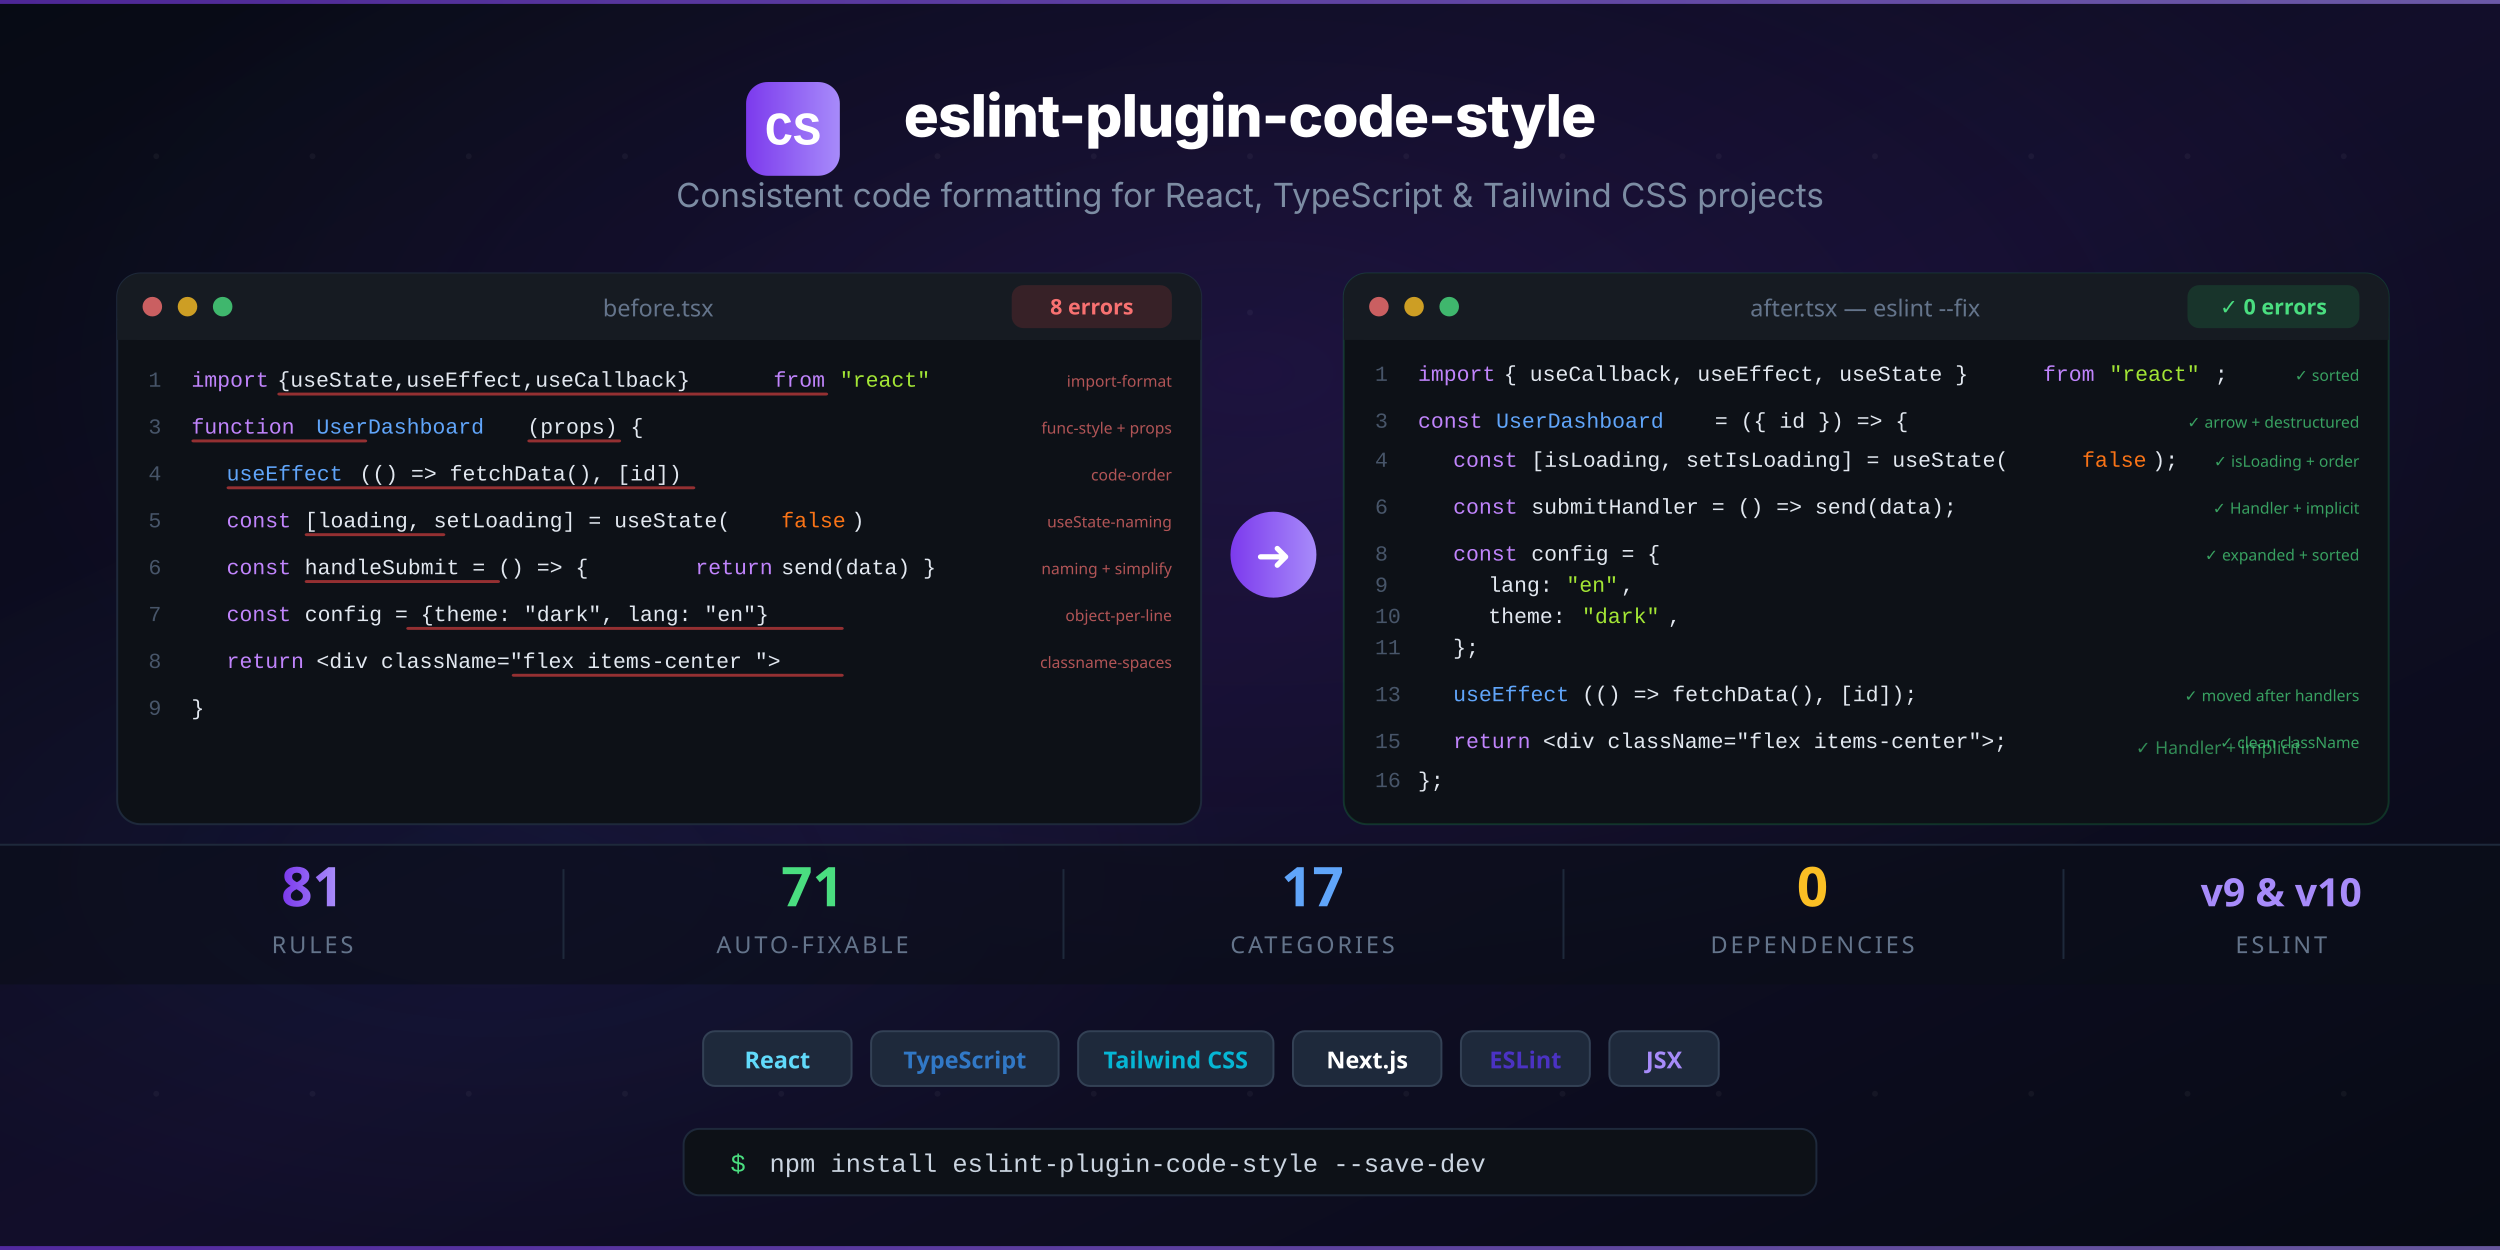
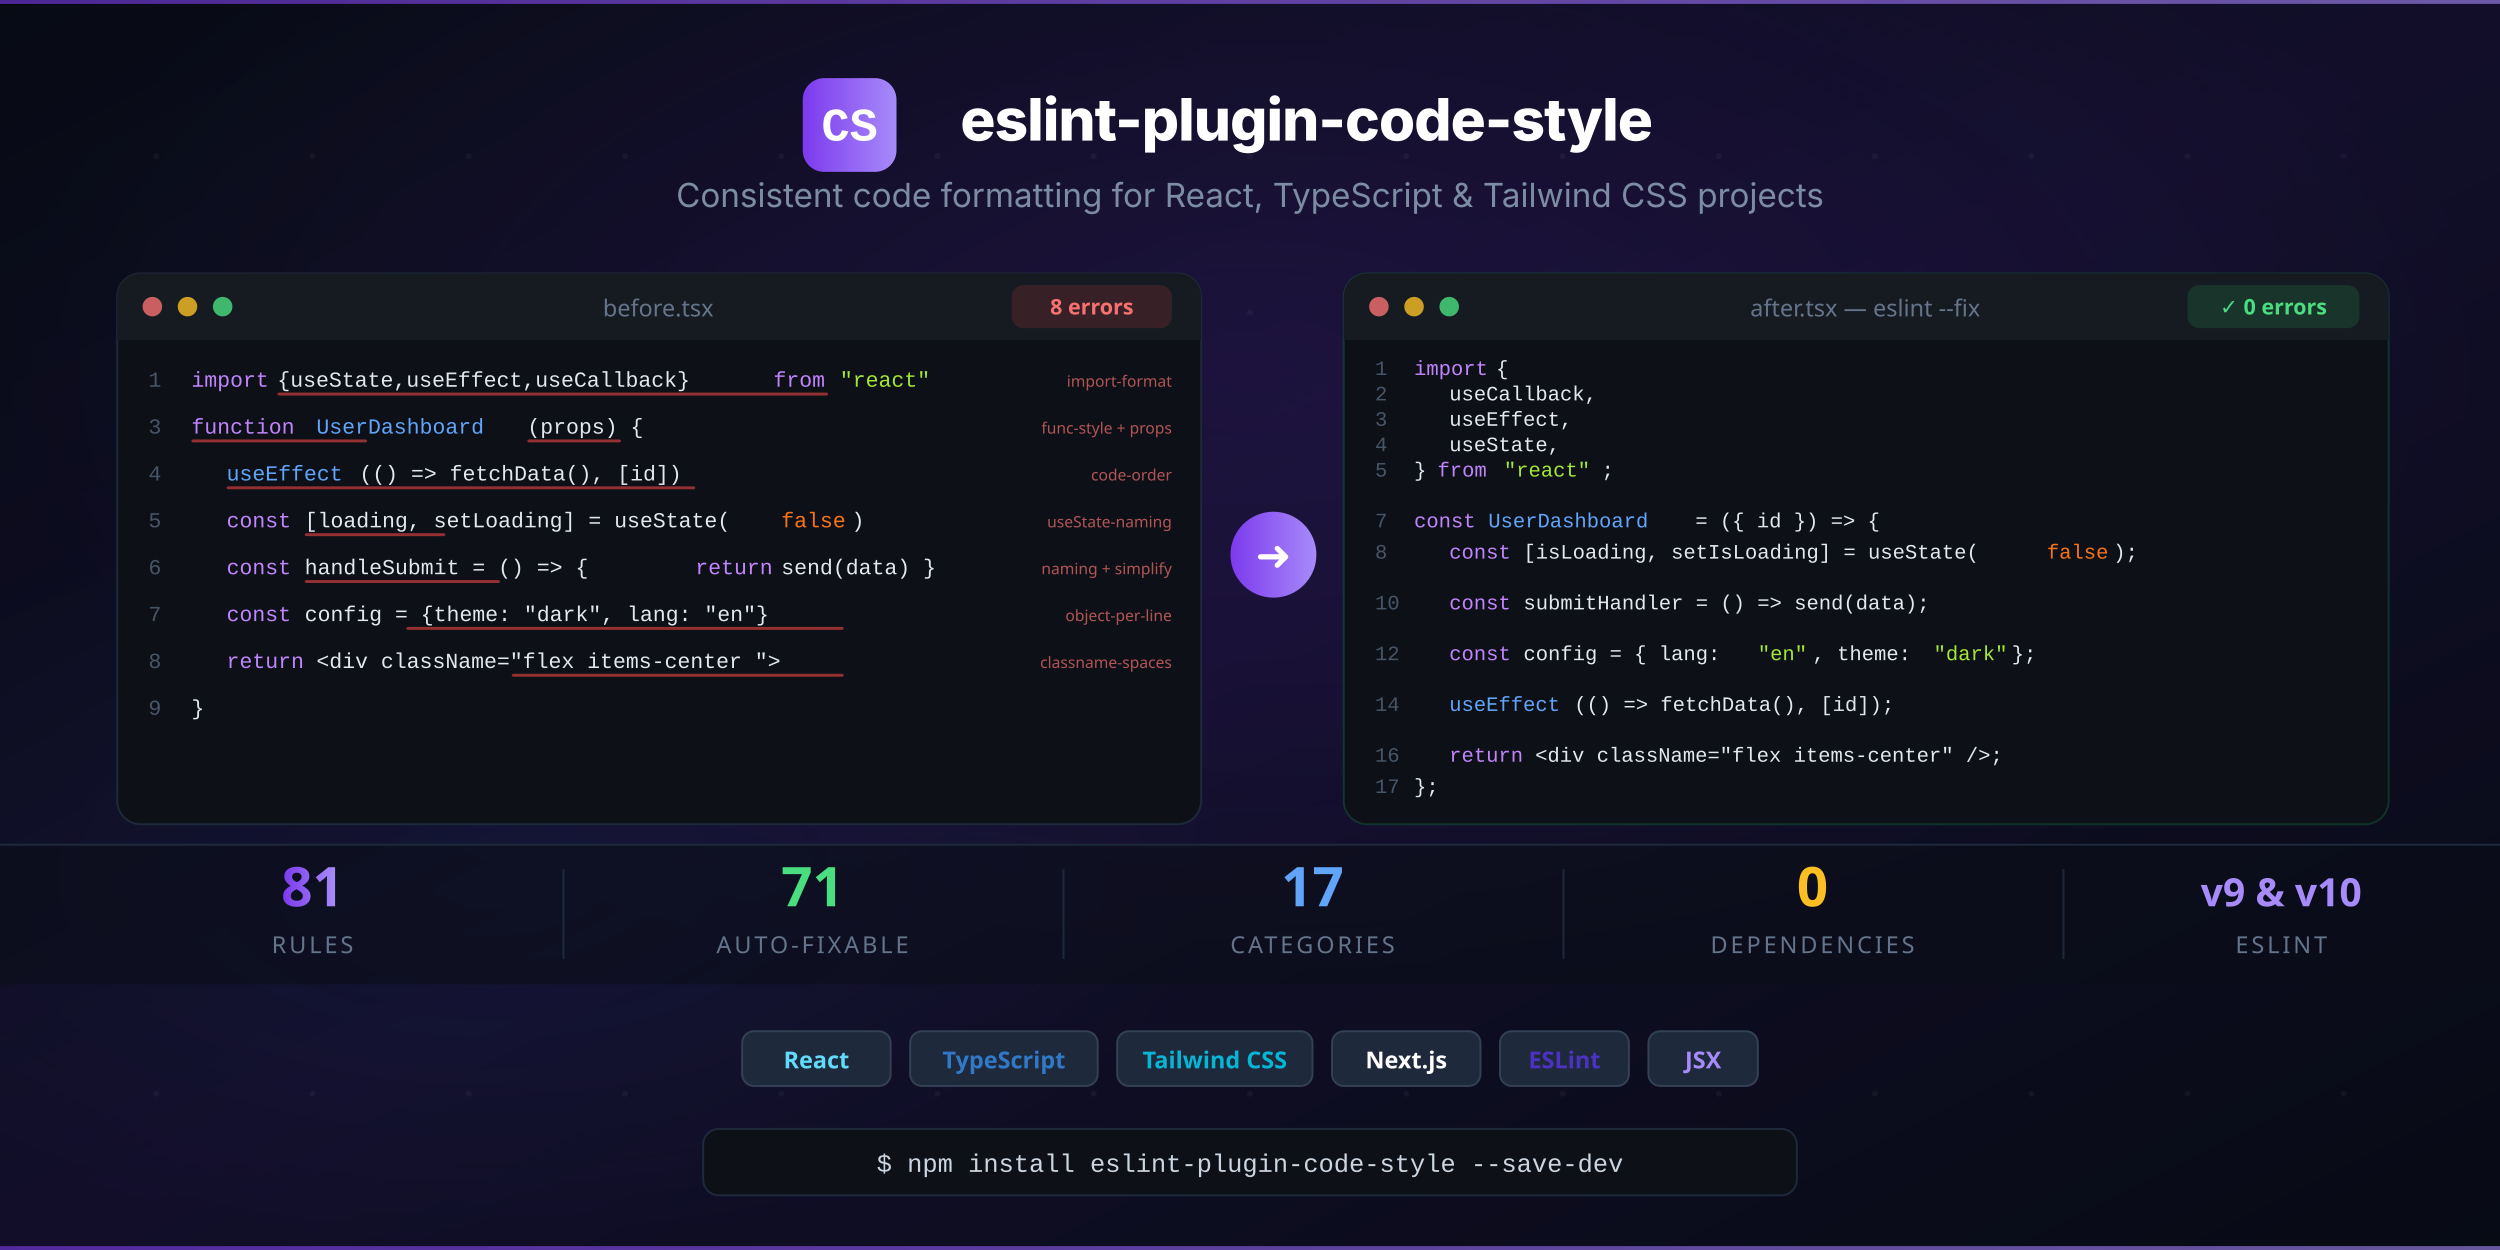
<svg xmlns="http://www.w3.org/2000/svg" viewBox="0 0 1280 640" fill="none">
  <defs>
    <linearGradient id="bg" x1="0%" y1="0%" x2="100%" y2="100%">
      <stop offset="0%" stop-color="#070b14" />
      <stop offset="50%" stop-color="#120e2a" />
      <stop offset="100%" stop-color="#070b14" />
    </linearGradient>
    <linearGradient id="accent" x1="0%" y1="0%" x2="100%" y2="0%">
      <stop offset="0%" stop-color="#7c3aed" />
      <stop offset="100%" stop-color="#a78bfa" />
    </linearGradient>
    <linearGradient id="green" x1="0%" y1="0%" x2="100%" y2="0%">
      <stop offset="0%" stop-color="#22c55e" />
      <stop offset="100%" stop-color="#4ade80" />
    </linearGradient>
    <linearGradient id="red" x1="0%" y1="0%" x2="100%" y2="0%">
      <stop offset="0%" stop-color="#ef4444" />
      <stop offset="100%" stop-color="#f87171" />
    </linearGradient>
    <radialGradient id="glow1" cx="50%" cy="30%" r="50%">
      <stop offset="0%" stop-color="#7c3aed" stop-opacity="0.12" />
      <stop offset="100%" stop-color="#7c3aed" stop-opacity="0" />
    </radialGradient>
    <radialGradient id="glow2" cx="20%" cy="70%" r="30%">
      <stop offset="0%" stop-color="#3b82f6" stop-opacity="0.06" />
      <stop offset="100%" stop-color="#3b82f6" stop-opacity="0" />
    </radialGradient>
  </defs>
  <rect width="1280" height="640" fill="url(#bg)" />
  <rect width="1280" height="640" fill="url(#glow1)" />
  <rect width="1280" height="640" fill="url(#glow2)" />
  <g opacity="0.04" fill="white">
    <circle cx="80" cy="80" r="1.5" />
    <circle cx="160" cy="80" r="1.5" />
    <circle cx="240" cy="80" r="1.5" />
    <circle cx="320" cy="80" r="1.5" />
    <circle cx="400" cy="80" r="1.5" />
    <circle cx="480" cy="80" r="1.5" />
    <circle cx="560" cy="80" r="1.5" />
    <circle cx="640" cy="80" r="1.5" />
    <circle cx="720" cy="80" r="1.5" />
    <circle cx="800" cy="80" r="1.5" />
    <circle cx="880" cy="80" r="1.5" />
    <circle cx="960" cy="80" r="1.5" />
    <circle cx="1040" cy="80" r="1.5" />
    <circle cx="1120" cy="80" r="1.5" />
    <circle cx="1200" cy="80" r="1.5" />
    <circle cx="80" cy="160" r="1.5" />
    <circle cx="160" cy="160" r="1.5" />
    <circle cx="240" cy="160" r="1.5" />
    <circle cx="320" cy="160" r="1.5" />
    <circle cx="400" cy="160" r="1.5" />
    <circle cx="480" cy="160" r="1.5" />
    <circle cx="560" cy="160" r="1.5" />
    <circle cx="640" cy="160" r="1.5" />
    <circle cx="720" cy="160" r="1.5" />
    <circle cx="800" cy="160" r="1.5" />
    <circle cx="880" cy="160" r="1.5" />
    <circle cx="960" cy="160" r="1.5" />
    <circle cx="1040" cy="160" r="1.5" />
    <circle cx="1120" cy="160" r="1.5" />
    <circle cx="1200" cy="160" r="1.5" />
    <circle cx="80" cy="560" r="1.5" />
    <circle cx="160" cy="560" r="1.5" />
    <circle cx="240" cy="560" r="1.5" />
    <circle cx="320" cy="560" r="1.5" />
    <circle cx="400" cy="560" r="1.5" />
    <circle cx="480" cy="560" r="1.5" />
    <circle cx="560" cy="560" r="1.5" />
    <circle cx="640" cy="560" r="1.5" />
    <circle cx="720" cy="560" r="1.5" />
    <circle cx="800" cy="560" r="1.5" />
    <circle cx="880" cy="560" r="1.5" />
    <circle cx="960" cy="560" r="1.5" />
    <circle cx="1040" cy="560" r="1.5" />
    <circle cx="1120" cy="560" r="1.5" />
    <circle cx="1200" cy="560" r="1.5" />
  </g>
  <rect y="0" width="1280" height="2" fill="url(#accent)" opacity="0.6" />
-   <text x="640" y="70" text-anchor="middle" font-family="system-ui, -apple-system, sans-serif" font-size="30" font-weight="800" fill="white" letter-spacing="-0.5">eslint-plugin-code-style</text>
-   <rect x="382" y="42" width="48" height="48" rx="11" fill="url(#accent)" />
-   <text x="406" y="74" text-anchor="middle" font-family="'Courier New', monospace" font-size="24" font-weight="700" fill="white">CS</text>
+   <rect x="411" y="40" width="48" height="48" rx="11" fill="url(#accent)" />
+   <text x="435" y="72" text-anchor="middle" font-family="'Courier New', monospace" font-size="24" font-weight="700" fill="white">CS</text>
+   <text x="669" y="72" text-anchor="middle" font-family="system-ui, -apple-system, sans-serif" font-size="30" font-weight="800" fill="white" letter-spacing="-0.5">eslint-plugin-code-style</text>
  <text x="640" y="106" text-anchor="middle" font-family="system-ui, -apple-system, sans-serif" font-size="17" fill="#7c8ca3">Consistent code formatting for React, TypeScript &amp; Tailwind CSS projects</text>
  <g transform="translate(60, 140)">
    <rect width="555" height="282" rx="12" fill="#0d1117" stroke="#1e293b" stroke-width="1" />
    <rect width="555" height="34" rx="12" fill="#161b22" />
    <rect y="24" width="555" height="10" fill="#161b22" />
    <circle cx="18" cy="17" r="5" fill="#f87171" opacity="0.8" />
    <circle cx="36" cy="17" r="5" fill="#fbbf24" opacity="0.8" />
    <circle cx="54" cy="17" r="5" fill="#4ade80" opacity="0.8" />
    <text x="277" y="22" text-anchor="middle" font-family="system-ui, sans-serif" font-size="12" fill="#64748b">before.tsx</text>
    <rect x="458" y="6" width="82" height="22" rx="6" fill="#ef4444" opacity="0.15" />
    <text x="499" y="21" text-anchor="middle" font-family="system-ui, sans-serif" font-size="11" font-weight="600" fill="#f87171">8 errors</text>
    <text x="16" y="58" font-family="'Courier New', monospace" font-size="11" fill="#475569">1</text>
    <text x="38" y="58" font-family="'Courier New', monospace" font-size="11" fill="#c084fc">import</text>
    <text x="82" y="58" font-family="'Courier New', monospace" font-size="11" fill="#e2e8f0">{useState,useEffect,useCallback}</text>
    <text x="336" y="58" font-family="'Courier New', monospace" font-size="11" fill="#c084fc">from</text>
    <text x="370" y="58" font-family="'Courier New', monospace" font-size="11" fill="#a3e635">"react"</text>
    <rect x="82" y="61" width="282" height="1.5" rx="1" fill="#ef4444" opacity="0.6" />
    <text x="16" y="82" font-family="'Courier New', monospace" font-size="11" fill="#475569">3</text>
    <text x="38" y="82" font-family="'Courier New', monospace" font-size="11" fill="#c084fc">function</text>
    <text x="102" y="82" font-family="'Courier New', monospace" font-size="11" fill="#60a5fa">UserDashboard</text>
    <text x="210" y="82" font-family="'Courier New', monospace" font-size="11" fill="#e2e8f0">(props) {</text>
    <rect x="38" y="85" width="90" height="1.5" rx="1" fill="#ef4444" opacity="0.6" />
    <rect x="210" y="85" width="48" height="1.5" rx="1" fill="#ef4444" opacity="0.6" />
    <text x="16" y="106" font-family="'Courier New', monospace" font-size="11" fill="#475569">4</text>
    <text x="56" y="106" font-family="'Courier New', monospace" font-size="11" fill="#60a5fa">useEffect</text>
    <text x="124" y="106" font-family="'Courier New', monospace" font-size="11" fill="#e2e8f0">(() =&gt; fetchData(), [id])</text>
    <rect x="56" y="109" width="240" height="1.5" rx="1" fill="#ef4444" opacity="0.6" />
    <text x="16" y="130" font-family="'Courier New', monospace" font-size="11" fill="#475569">5</text>
    <text x="56" y="130" font-family="'Courier New', monospace" font-size="11" fill="#c084fc">const</text>
    <text x="96" y="130" font-family="'Courier New', monospace" font-size="11" fill="#e2e8f0">[loading, setLoading] = useState(</text>
    <text x="340" y="130" font-family="'Courier New', monospace" font-size="11" fill="#f97316">false</text>
    <text x="376" y="130" font-family="'Courier New', monospace" font-size="11" fill="#e2e8f0">)</text>
    <rect x="96" y="133" width="72" height="1.5" rx="1" fill="#ef4444" opacity="0.6" />
    <text x="16" y="154" font-family="'Courier New', monospace" font-size="11" fill="#475569">6</text>
    <text x="56" y="154" font-family="'Courier New', monospace" font-size="11" fill="#c084fc">const</text>
    <text x="96" y="154" font-family="'Courier New', monospace" font-size="11" fill="#e2e8f0">handleSubmit = () =&gt; { </text>
    <text x="296" y="154" font-family="'Courier New', monospace" font-size="11" fill="#c084fc">return</text>
    <text x="340" y="154" font-family="'Courier New', monospace" font-size="11" fill="#e2e8f0">send(data) }</text>
    <rect x="96" y="157" width="100" height="1.5" rx="1" fill="#ef4444" opacity="0.6" />
    <text x="16" y="178" font-family="'Courier New', monospace" font-size="11" fill="#475569">7</text>
    <text x="56" y="178" font-family="'Courier New', monospace" font-size="11" fill="#c084fc">const</text>
    <text x="96" y="178" font-family="'Courier New', monospace" font-size="11" fill="#e2e8f0">config = {theme: "dark", lang: "en"}</text>
    <rect x="148" y="181" width="224" height="1.5" rx="1" fill="#ef4444" opacity="0.6" />
    <text x="16" y="202" font-family="'Courier New', monospace" font-size="11" fill="#475569">8</text>
    <text x="56" y="202" font-family="'Courier New', monospace" font-size="11" fill="#c084fc">return</text>
    <text x="102" y="202" font-family="'Courier New', monospace" font-size="11" fill="#e2e8f0">&lt;div className="flex  items-center "&gt;</text>
    <rect x="202" y="205" width="170" height="1.5" rx="1" fill="#ef4444" opacity="0.6" />
    <text x="16" y="226" font-family="'Courier New', monospace" font-size="11" fill="#475569">9</text>
    <text x="38" y="226" font-family="'Courier New', monospace" font-size="11" fill="#e2e8f0">}</text>
    <text x="540" y="58" text-anchor="end" font-family="system-ui, sans-serif" font-size="8" fill="#f87171" opacity="0.7">import-format</text>
    <text x="540" y="82" text-anchor="end" font-family="system-ui, sans-serif" font-size="8" fill="#f87171" opacity="0.7">func-style + props</text>
    <text x="540" y="106" text-anchor="end" font-family="system-ui, sans-serif" font-size="8" fill="#f87171" opacity="0.7">code-order</text>
    <text x="540" y="130" text-anchor="end" font-family="system-ui, sans-serif" font-size="8" fill="#f87171" opacity="0.7">useState-naming</text>
    <text x="540" y="154" text-anchor="end" font-family="system-ui, sans-serif" font-size="8" fill="#f87171" opacity="0.7">naming + simplify</text>
    <text x="540" y="178" text-anchor="end" font-family="system-ui, sans-serif" font-size="8" fill="#f87171" opacity="0.7">object-per-line</text>
    <text x="540" y="202" text-anchor="end" font-family="system-ui, sans-serif" font-size="8" fill="#f87171" opacity="0.7">classname-spaces</text>
  </g>
  <g transform="translate(630, 262)">
    <rect x="0" y="0" width="44" height="44" rx="22" fill="url(#accent)" />
    <text x="22" y="30" text-anchor="middle" font-family="system-ui, sans-serif" font-size="22" fill="white">➜</text>
  </g>
  <g transform="translate(688, 140)">
    <rect width="535" height="282" rx="12" fill="#0d1117" stroke="#22c55e" stroke-width="1" stroke-opacity="0.2" />
    <rect width="535" height="34" rx="12" fill="#161b22" />
    <rect y="24" width="535" height="10" fill="#161b22" />
    <circle cx="18" cy="17" r="5" fill="#f87171" opacity="0.8" />
    <circle cx="36" cy="17" r="5" fill="#fbbf24" opacity="0.8" />
    <circle cx="54" cy="17" r="5" fill="#4ade80" opacity="0.8" />
    <text x="267" y="22" text-anchor="middle" font-family="system-ui, sans-serif" font-size="12" fill="#64748b">after.tsx — eslint --fix</text>
    <rect x="432" y="6" width="88" height="22" rx="6" fill="#22c55e" opacity="0.15" />
    <text x="476" y="21" text-anchor="middle" font-family="system-ui, sans-serif" font-size="11" font-weight="600" fill="#4ade80">✓ 0 errors</text>
-     <text x="16" y="55" font-family="'Courier New', monospace" font-size="11" fill="#475569">1</text>
-     <text x="38" y="55" font-family="'Courier New', monospace" font-size="11" fill="#c084fc">import</text>
-     <text x="82" y="55" font-family="'Courier New', monospace" font-size="11" fill="#e2e8f0">{ useCallback, useEffect, useState }</text>
-     <text x="358" y="55" font-family="'Courier New', monospace" font-size="11" fill="#c084fc">from</text>
-     <text x="392" y="55" font-family="'Courier New', monospace" font-size="11" fill="#a3e635">"react"</text>
-     <text x="446" y="55" font-family="'Courier New', monospace" font-size="11" fill="#e2e8f0">;</text>
-     <text x="16" y="79" font-family="'Courier New', monospace" font-size="11" fill="#475569">3</text>
-     <text x="38" y="79" font-family="'Courier New', monospace" font-size="11" fill="#c084fc">const</text>
-     <text x="78" y="79" font-family="'Courier New', monospace" font-size="11" fill="#60a5fa">UserDashboard</text>
-     <text x="190" y="79" font-family="'Courier New', monospace" font-size="11" fill="#e2e8f0">= ({ id }) =&gt; {</text>
-     <text x="16" y="99" font-family="'Courier New', monospace" font-size="11" fill="#475569">4</text>
-     <text x="56" y="99" font-family="'Courier New', monospace" font-size="11" fill="#c084fc">const</text>
-     <text x="96" y="99" font-family="'Courier New', monospace" font-size="11" fill="#e2e8f0">[isLoading, setIsLoading] = useState(</text>
-     <text x="378" y="99" font-family="'Courier New', monospace" font-size="11" fill="#f97316">false</text>
-     <text x="414" y="99" font-family="'Courier New', monospace" font-size="11" fill="#e2e8f0">);</text>
-     <text x="16" y="123" font-family="'Courier New', monospace" font-size="11" fill="#475569">6</text>
-     <text x="56" y="123" font-family="'Courier New', monospace" font-size="11" fill="#c084fc">const</text>
-     <text x="96" y="123" font-family="'Courier New', monospace" font-size="11" fill="#e2e8f0">submitHandler = () =&gt; send(data);</text>
-     <text x="16" y="147" font-family="'Courier New', monospace" font-size="11" fill="#475569">8</text>
-     <text x="56" y="147" font-family="'Courier New', monospace" font-size="11" fill="#c084fc">const</text>
-     <text x="96" y="147" font-family="'Courier New', monospace" font-size="11" fill="#e2e8f0">config = {</text>
-     <text x="16" y="163" font-family="'Courier New', monospace" font-size="11" fill="#475569">9</text>
-     <text x="74" y="163" font-family="'Courier New', monospace" font-size="11" fill="#e2e8f0">lang: </text>
-     <text x="114" y="163" font-family="'Courier New', monospace" font-size="11" fill="#a3e635">"en"</text>
-     <text x="142" y="163" font-family="'Courier New', monospace" font-size="11" fill="#e2e8f0">,</text>
-     <text x="16" y="179" font-family="'Courier New', monospace" font-size="11" fill="#475569">10</text>
-     <text x="74" y="179" font-family="'Courier New', monospace" font-size="11" fill="#e2e8f0">theme: </text>
-     <text x="122" y="179" font-family="'Courier New', monospace" font-size="11" fill="#a3e635">"dark"</text>
-     <text x="166" y="179" font-family="'Courier New', monospace" font-size="11" fill="#e2e8f0">,</text>
-     <text x="16" y="195" font-family="'Courier New', monospace" font-size="11" fill="#475569">11</text>
-     <text x="56" y="195" font-family="'Courier New', monospace" font-size="11" fill="#e2e8f0">};</text>
-     <text x="16" y="219" font-family="'Courier New', monospace" font-size="11" fill="#475569">13</text>
-     <text x="56" y="219" font-family="'Courier New', monospace" font-size="11" fill="#60a5fa">useEffect</text>
-     <text x="122" y="219" font-family="'Courier New', monospace" font-size="11" fill="#e2e8f0">(() =&gt; fetchData(), [id]);</text>
-     <text x="16" y="243" font-family="'Courier New', monospace" font-size="11" fill="#475569">15</text>
-     <text x="56" y="243" font-family="'Courier New', monospace" font-size="11" fill="#c084fc">return</text>
-     <text x="102" y="243" font-family="'Courier New', monospace" font-size="11" fill="#e2e8f0">&lt;div className="flex items-center"&gt;;</text>
-     <text x="16" y="263" font-family="'Courier New', monospace" font-size="11" fill="#475569">16</text>
-     <text x="38" y="263" font-family="'Courier New', monospace" font-size="11" fill="#e2e8f0">};</text>
-     <text x="520" y="55" text-anchor="end" font-family="system-ui, sans-serif" font-size="8" fill="#4ade80" opacity="0.7">✓ sorted</text>
-     <text x="520" y="79" text-anchor="end" font-family="system-ui, sans-serif" font-size="8" fill="#4ade80" opacity="0.7">✓ arrow + destructured</text>
-     <text x="520" y="99" text-anchor="end" font-family="system-ui, sans-serif" font-size="8" fill="#4ade80" opacity="0.7">✓ isLoading + order</text>
-     <text x="520" y="123" text-anchor="end" font-family="system-ui, sans-serif" font-size="8" fill="#4ade80" opacity="0.7">✓ Handler + implicit</text>
-     <text x="520" y="147" text-anchor="end" font-family="system-ui, sans-serif" font-size="8" fill="#4ade80" opacity="0.7">✓ expanded + sorted</text>
-     <text x="520" y="219" text-anchor="end" font-family="system-ui, sans-serif" font-size="8" fill="#4ade80" opacity="0.7">✓ moved after handlers</text>
-     <text x="520" y="243" text-anchor="end" font-family="system-ui, sans-serif" font-size="8" fill="#4ade80" opacity="0.7">✓ clean className</text>
-     <text x="490" y="246" text-anchor="end" font-family="system-ui, sans-serif" font-size="9" fill="#4ade80" opacity="0.6">✓ Handler + implicit</text>
+     <text x="16" y="52" font-family="'Courier New', monospace" font-size="10.5" fill="#475569">1</text>
+     <text x="36" y="52" font-family="'Courier New', monospace" font-size="10.5" fill="#c084fc">import</text>
+     <text x="78" y="52" font-family="'Courier New', monospace" font-size="10.5" fill="#e2e8f0">{</text>
+     <text x="16" y="65" font-family="'Courier New', monospace" font-size="10.5" fill="#475569">2</text>
+     <text x="54" y="65" font-family="'Courier New', monospace" font-size="10.5" fill="#e2e8f0">useCallback,</text>
+     <text x="16" y="78" font-family="'Courier New', monospace" font-size="10.5" fill="#475569">3</text>
+     <text x="54" y="78" font-family="'Courier New', monospace" font-size="10.5" fill="#e2e8f0">useEffect,</text>
+     <text x="16" y="91" font-family="'Courier New', monospace" font-size="10.5" fill="#475569">4</text>
+     <text x="54" y="91" font-family="'Courier New', monospace" font-size="10.5" fill="#e2e8f0">useState,</text>
+     <text x="16" y="104" font-family="'Courier New', monospace" font-size="10.5" fill="#475569">5</text>
+     <text x="36" y="104" font-family="'Courier New', monospace" font-size="10.5" fill="#e2e8f0">}</text>
+     <text x="48" y="104" font-family="'Courier New', monospace" font-size="10.5" fill="#c084fc">from</text>
+     <text x="82" y="104" font-family="'Courier New', monospace" font-size="10.5" fill="#a3e635">"react"</text>
+     <text x="132" y="104" font-family="'Courier New', monospace" font-size="10.5" fill="#e2e8f0">;</text>
+     <text x="16" y="130" font-family="'Courier New', monospace" font-size="10.5" fill="#475569">7</text>
+     <text x="36" y="130" font-family="'Courier New', monospace" font-size="10.5" fill="#c084fc">const</text>
+     <text x="74" y="130" font-family="'Courier New', monospace" font-size="10.5" fill="#60a5fa">UserDashboard</text>
+     <text x="180" y="130" font-family="'Courier New', monospace" font-size="10.5" fill="#e2e8f0">= ({ id }) =&gt; {</text>
+     <text x="16" y="146" font-family="'Courier New', monospace" font-size="10.5" fill="#475569">8</text>
+     <text x="54" y="146" font-family="'Courier New', monospace" font-size="10.5" fill="#c084fc">const</text>
+     <text x="92" y="146" font-family="'Courier New', monospace" font-size="10.5" fill="#e2e8f0">[isLoading, setIsLoading] = useState(</text>
+     <text x="360" y="146" font-family="'Courier New', monospace" font-size="10.5" fill="#f97316">false</text>
+     <text x="394" y="146" font-family="'Courier New', monospace" font-size="10.5" fill="#e2e8f0">);</text>
+     <text x="16" y="172" font-family="'Courier New', monospace" font-size="10.5" fill="#475569">10</text>
+     <text x="54" y="172" font-family="'Courier New', monospace" font-size="10.5" fill="#c084fc">const</text>
+     <text x="92" y="172" font-family="'Courier New', monospace" font-size="10.5" fill="#e2e8f0">submitHandler = () =&gt; send(data);</text>
+     <text x="16" y="198" font-family="'Courier New', monospace" font-size="10.5" fill="#475569">12</text>
+     <text x="54" y="198" font-family="'Courier New', monospace" font-size="10.5" fill="#c084fc">const</text>
+     <text x="92" y="198" font-family="'Courier New', monospace" font-size="10.5" fill="#e2e8f0">config = { lang: </text>
+     <text x="212" y="198" font-family="'Courier New', monospace" font-size="10.5" fill="#a3e635">"en"</text>
+     <text x="240" y="198" font-family="'Courier New', monospace" font-size="10.5" fill="#e2e8f0">, theme: </text>
+     <text x="302" y="198" font-family="'Courier New', monospace" font-size="10.5" fill="#a3e635">"dark"</text>
+     <text x="342" y="198" font-family="'Courier New', monospace" font-size="10.5" fill="#e2e8f0">};</text>
+     <text x="16" y="224" font-family="'Courier New', monospace" font-size="10.5" fill="#475569">14</text>
+     <text x="54" y="224" font-family="'Courier New', monospace" font-size="10.5" fill="#60a5fa">useEffect</text>
+     <text x="118" y="224" font-family="'Courier New', monospace" font-size="10.5" fill="#e2e8f0">(() =&gt; fetchData(), [id]);</text>
+     <text x="16" y="250" font-family="'Courier New', monospace" font-size="10.5" fill="#475569">16</text>
+     <text x="54" y="250" font-family="'Courier New', monospace" font-size="10.5" fill="#c084fc">return</text>
+     <text x="98" y="250" font-family="'Courier New', monospace" font-size="10.5" fill="#e2e8f0">&lt;div className="flex items-center" /&gt;;</text>
+     <text x="16" y="266" font-family="'Courier New', monospace" font-size="10.5" fill="#475569">17</text>
+     <text x="36" y="266" font-family="'Courier New', monospace" font-size="10.5" fill="#e2e8f0">};</text>
  </g>
  <rect x="0" y="432" width="1280" height="72" fill="#0a0e18" opacity="0.6" />
  <rect x="0" y="432" width="1280" height="1" fill="#1e293b" />
  <text x="160" y="464" text-anchor="middle" font-family="system-ui, sans-serif" font-size="28" font-weight="800" fill="url(#accent)">81</text>
  <text x="160" y="488" text-anchor="middle" font-family="system-ui, sans-serif" font-size="12" font-weight="500" fill="#64748b" letter-spacing="1.5">RULES</text>
  <rect x="288" y="445" width="1" height="46" fill="#1e293b" />
  <text x="416" y="464" text-anchor="middle" font-family="system-ui, sans-serif" font-size="28" font-weight="800" fill="#4ade80">71</text>
  <text x="416" y="488" text-anchor="middle" font-family="system-ui, sans-serif" font-size="12" font-weight="500" fill="#64748b" letter-spacing="1.5">AUTO-FIXABLE</text>
  <rect x="544" y="445" width="1" height="46" fill="#1e293b" />
  <text x="672" y="464" text-anchor="middle" font-family="system-ui, sans-serif" font-size="28" font-weight="800" fill="#60a5fa">17</text>
  <text x="672" y="488" text-anchor="middle" font-family="system-ui, sans-serif" font-size="12" font-weight="500" fill="#64748b" letter-spacing="1.5">CATEGORIES</text>
  <rect x="800" y="445" width="1" height="46" fill="#1e293b" />
  <text x="928" y="464" text-anchor="middle" font-family="system-ui, sans-serif" font-size="28" font-weight="800" fill="#fbbf24">0</text>
  <text x="928" y="488" text-anchor="middle" font-family="system-ui, sans-serif" font-size="12" font-weight="500" fill="#64748b" letter-spacing="1.5">DEPENDENCIES</text>
  <rect x="1056" y="445" width="1" height="46" fill="#1e293b" />
  <text x="1168" y="464" text-anchor="middle" font-family="system-ui, sans-serif" font-size="20" font-weight="800" fill="#a78bfa">v9 &amp; v10</text>
  <text x="1168" y="488" text-anchor="middle" font-family="system-ui, sans-serif" font-size="12" font-weight="500" fill="#64748b" letter-spacing="1.5">ESLINT</text>
-   <rect x="360" y="528" width="76" height="28" rx="6" fill="#1e293b" stroke="#334155" stroke-width="1" />
-   <text x="398" y="547" text-anchor="middle" font-family="system-ui, sans-serif" font-size="12" font-weight="600" fill="#61dafb">React</text>
-   <rect x="446" y="528" width="96" height="28" rx="6" fill="#1e293b" stroke="#334155" stroke-width="1" />
-   <text x="494" y="547" text-anchor="middle" font-family="system-ui, sans-serif" font-size="12" font-weight="600" fill="#3178c6">TypeScript</text>
-   <rect x="552" y="528" width="100" height="28" rx="6" fill="#1e293b" stroke="#334155" stroke-width="1" />
-   <text x="602" y="547" text-anchor="middle" font-family="system-ui, sans-serif" font-size="12" font-weight="600" fill="#06b6d4">Tailwind CSS</text>
-   <rect x="662" y="528" width="76" height="28" rx="6" fill="#1e293b" stroke="#334155" stroke-width="1" />
-   <text x="700" y="547" text-anchor="middle" font-family="system-ui, sans-serif" font-size="12" font-weight="600" fill="white">Next.js</text>
-   <rect x="748" y="528" width="66" height="28" rx="6" fill="#1e293b" stroke="#334155" stroke-width="1" />
-   <text x="781" y="547" text-anchor="middle" font-family="system-ui, sans-serif" font-size="12" font-weight="600" fill="#4b32c3">ESLint</text>
-   <rect x="824" y="528" width="56" height="28" rx="6" fill="#1e293b" stroke="#334155" stroke-width="1" />
-   <text x="852" y="547" text-anchor="middle" font-family="system-ui, sans-serif" font-size="12" font-weight="600" fill="#a78bfa">JSX</text>
-   <rect x="350" y="578" width="580" height="34" rx="8" fill="#0d1117" stroke="#1e293b" stroke-width="1" />
-   <text x="374" y="600" font-family="'Courier New', monospace" font-size="13" fill="#4ade80">$</text>
-   <text x="394" y="600" font-family="'Courier New', monospace" font-size="13" fill="#cbd5e1">npm install eslint-plugin-code-style --save-dev</text>
+   <rect x="380" y="528" width="76" height="28" rx="6" fill="#1e293b" stroke="#334155" stroke-width="1" />
+   <text x="418" y="547" text-anchor="middle" font-family="system-ui, sans-serif" font-size="12" font-weight="600" fill="#61dafb">React</text>
+   <rect x="466" y="528" width="96" height="28" rx="6" fill="#1e293b" stroke="#334155" stroke-width="1" />
+   <text x="514" y="547" text-anchor="middle" font-family="system-ui, sans-serif" font-size="12" font-weight="600" fill="#3178c6">TypeScript</text>
+   <rect x="572" y="528" width="100" height="28" rx="6" fill="#1e293b" stroke="#334155" stroke-width="1" />
+   <text x="622" y="547" text-anchor="middle" font-family="system-ui, sans-serif" font-size="12" font-weight="600" fill="#06b6d4">Tailwind CSS</text>
+   <rect x="682" y="528" width="76" height="28" rx="6" fill="#1e293b" stroke="#334155" stroke-width="1" />
+   <text x="720" y="547" text-anchor="middle" font-family="system-ui, sans-serif" font-size="12" font-weight="600" fill="white">Next.js</text>
+   <rect x="768" y="528" width="66" height="28" rx="6" fill="#1e293b" stroke="#334155" stroke-width="1" />
+   <text x="801" y="547" text-anchor="middle" font-family="system-ui, sans-serif" font-size="12" font-weight="600" fill="#4b32c3">ESLint</text>
+   <rect x="844" y="528" width="56" height="28" rx="6" fill="#1e293b" stroke="#334155" stroke-width="1" />
+   <text x="872" y="547" text-anchor="middle" font-family="system-ui, sans-serif" font-size="12" font-weight="600" fill="#a78bfa">JSX</text>
+   <rect x="360" y="578" width="560" height="34" rx="8" fill="#0d1117" stroke="#1e293b" stroke-width="1" />
+   <text x="640" y="600" text-anchor="middle" font-family="'Courier New', monospace" font-size="13" fill="#cbd5e1">$ npm install eslint-plugin-code-style --save-dev</text>
  <rect y="638" width="1280" height="2" fill="url(#accent)" opacity="0.6" />
</svg>
